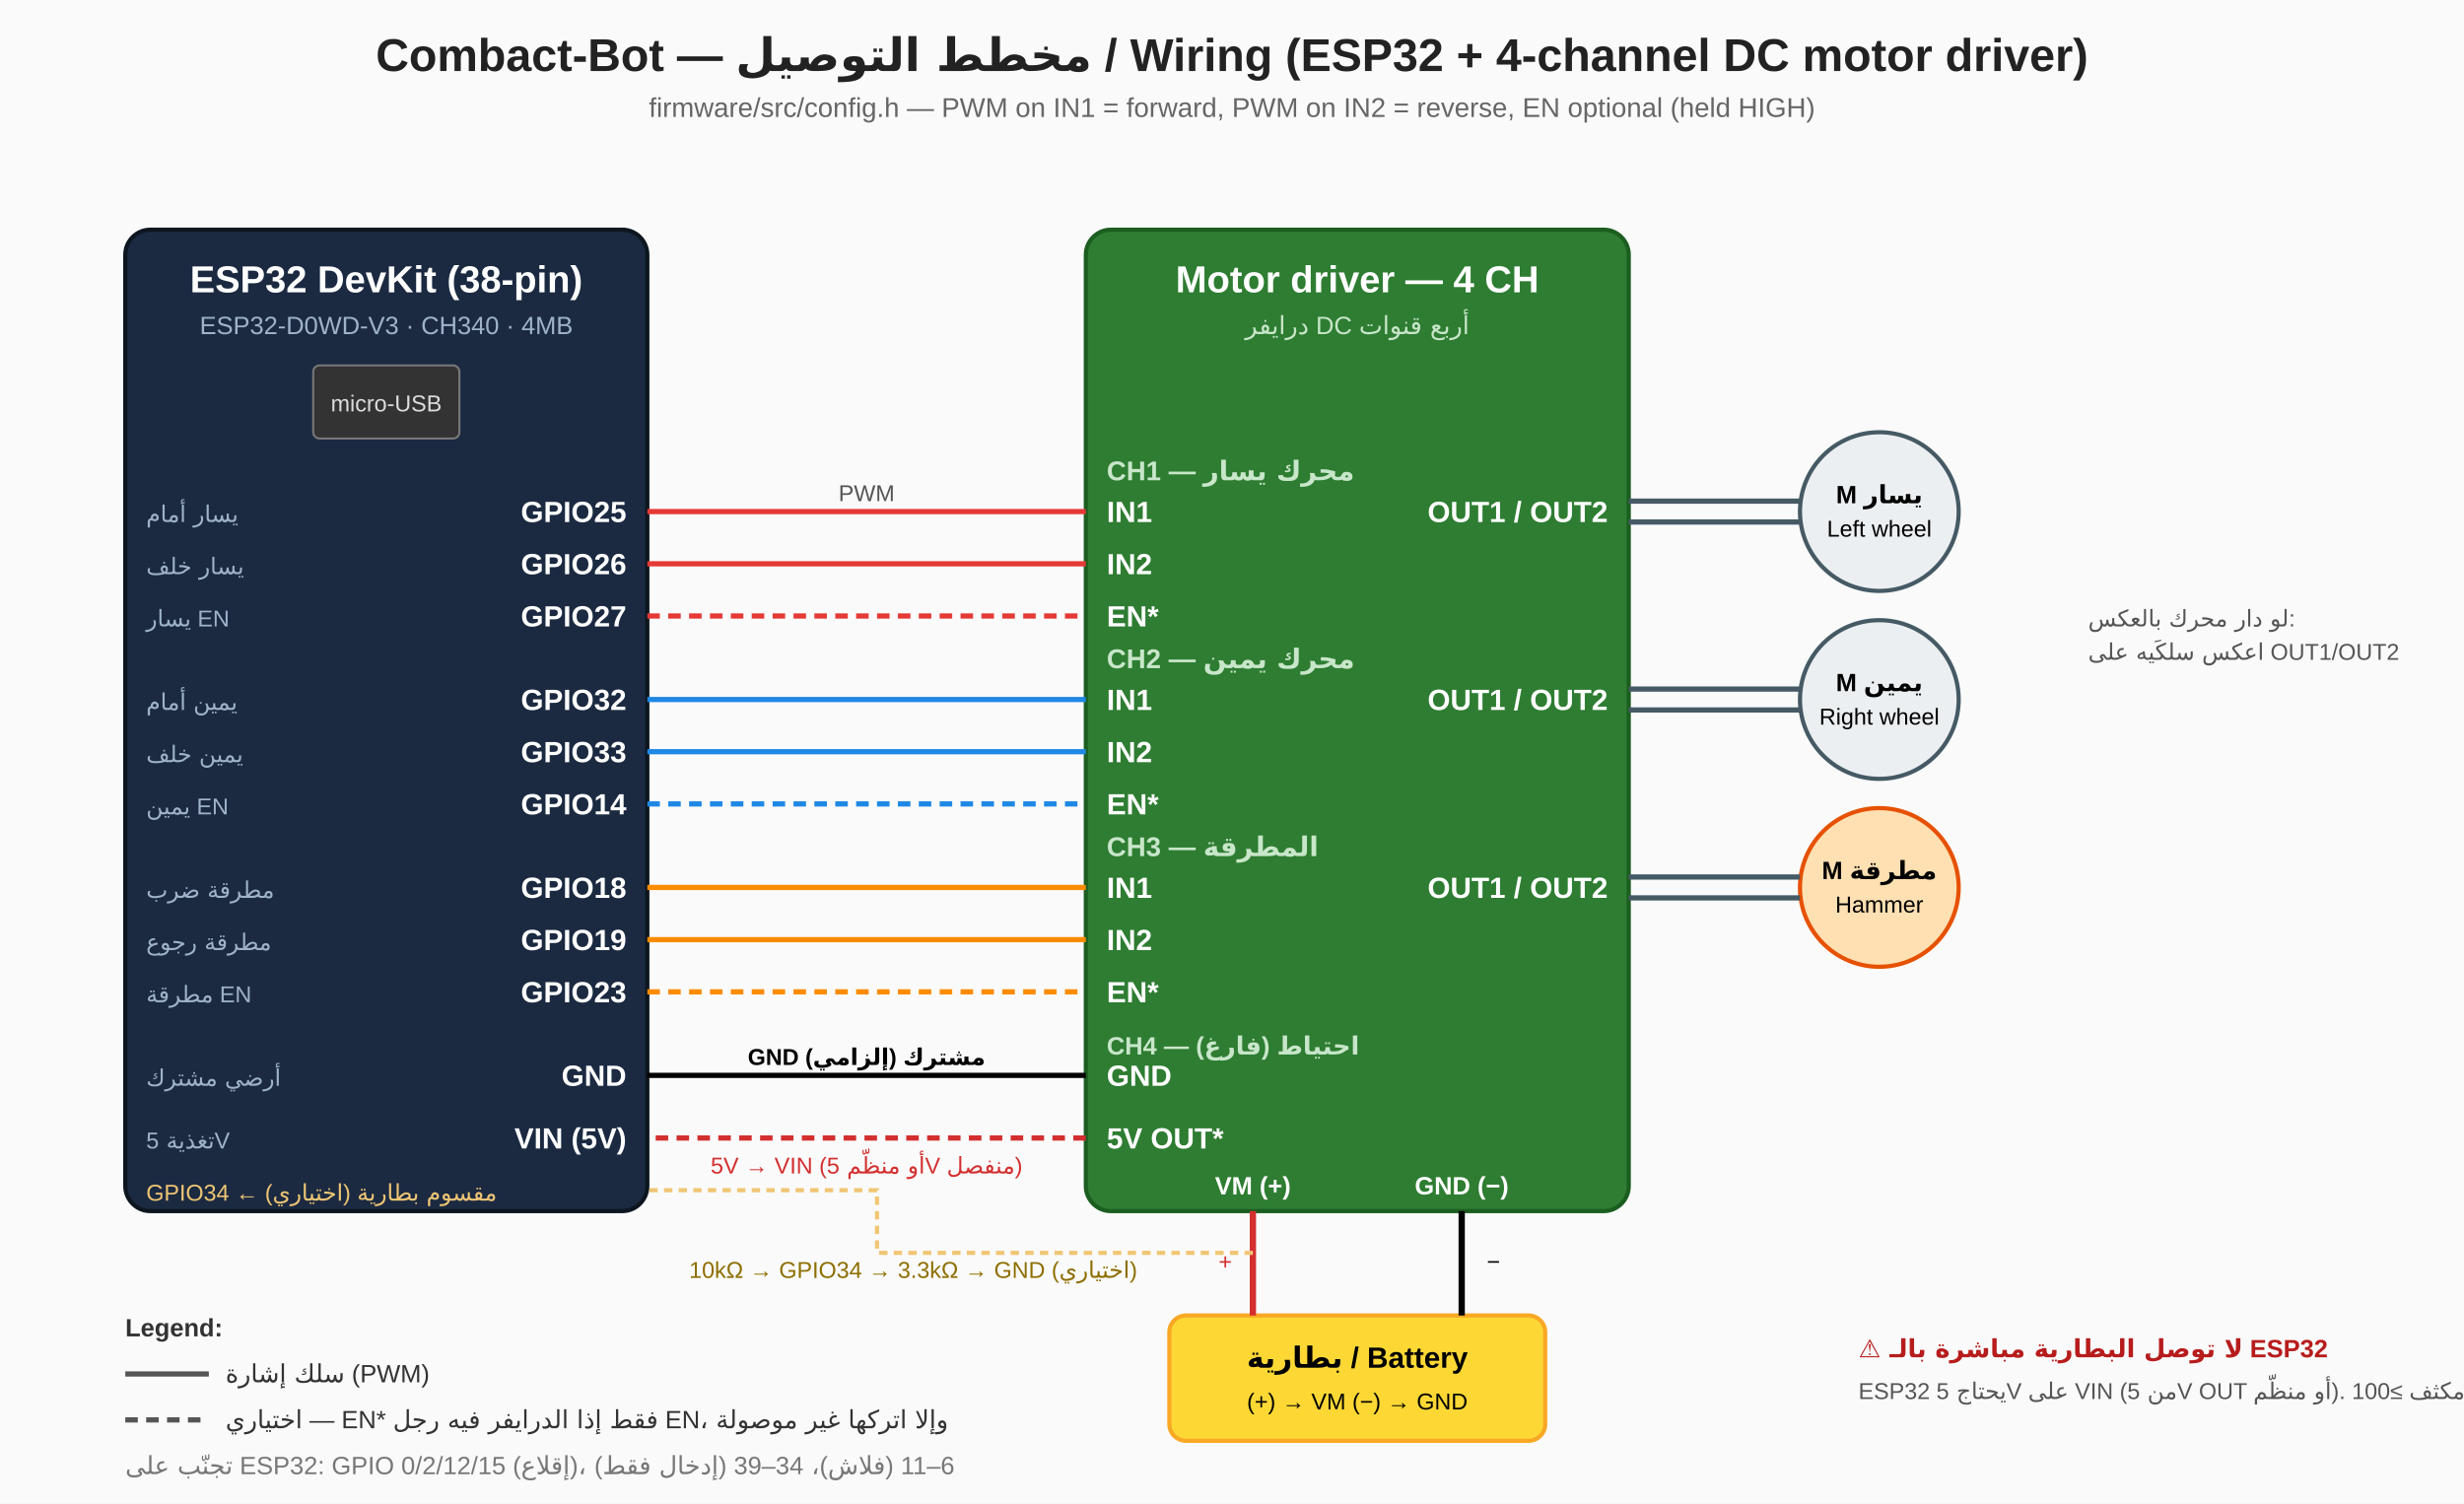
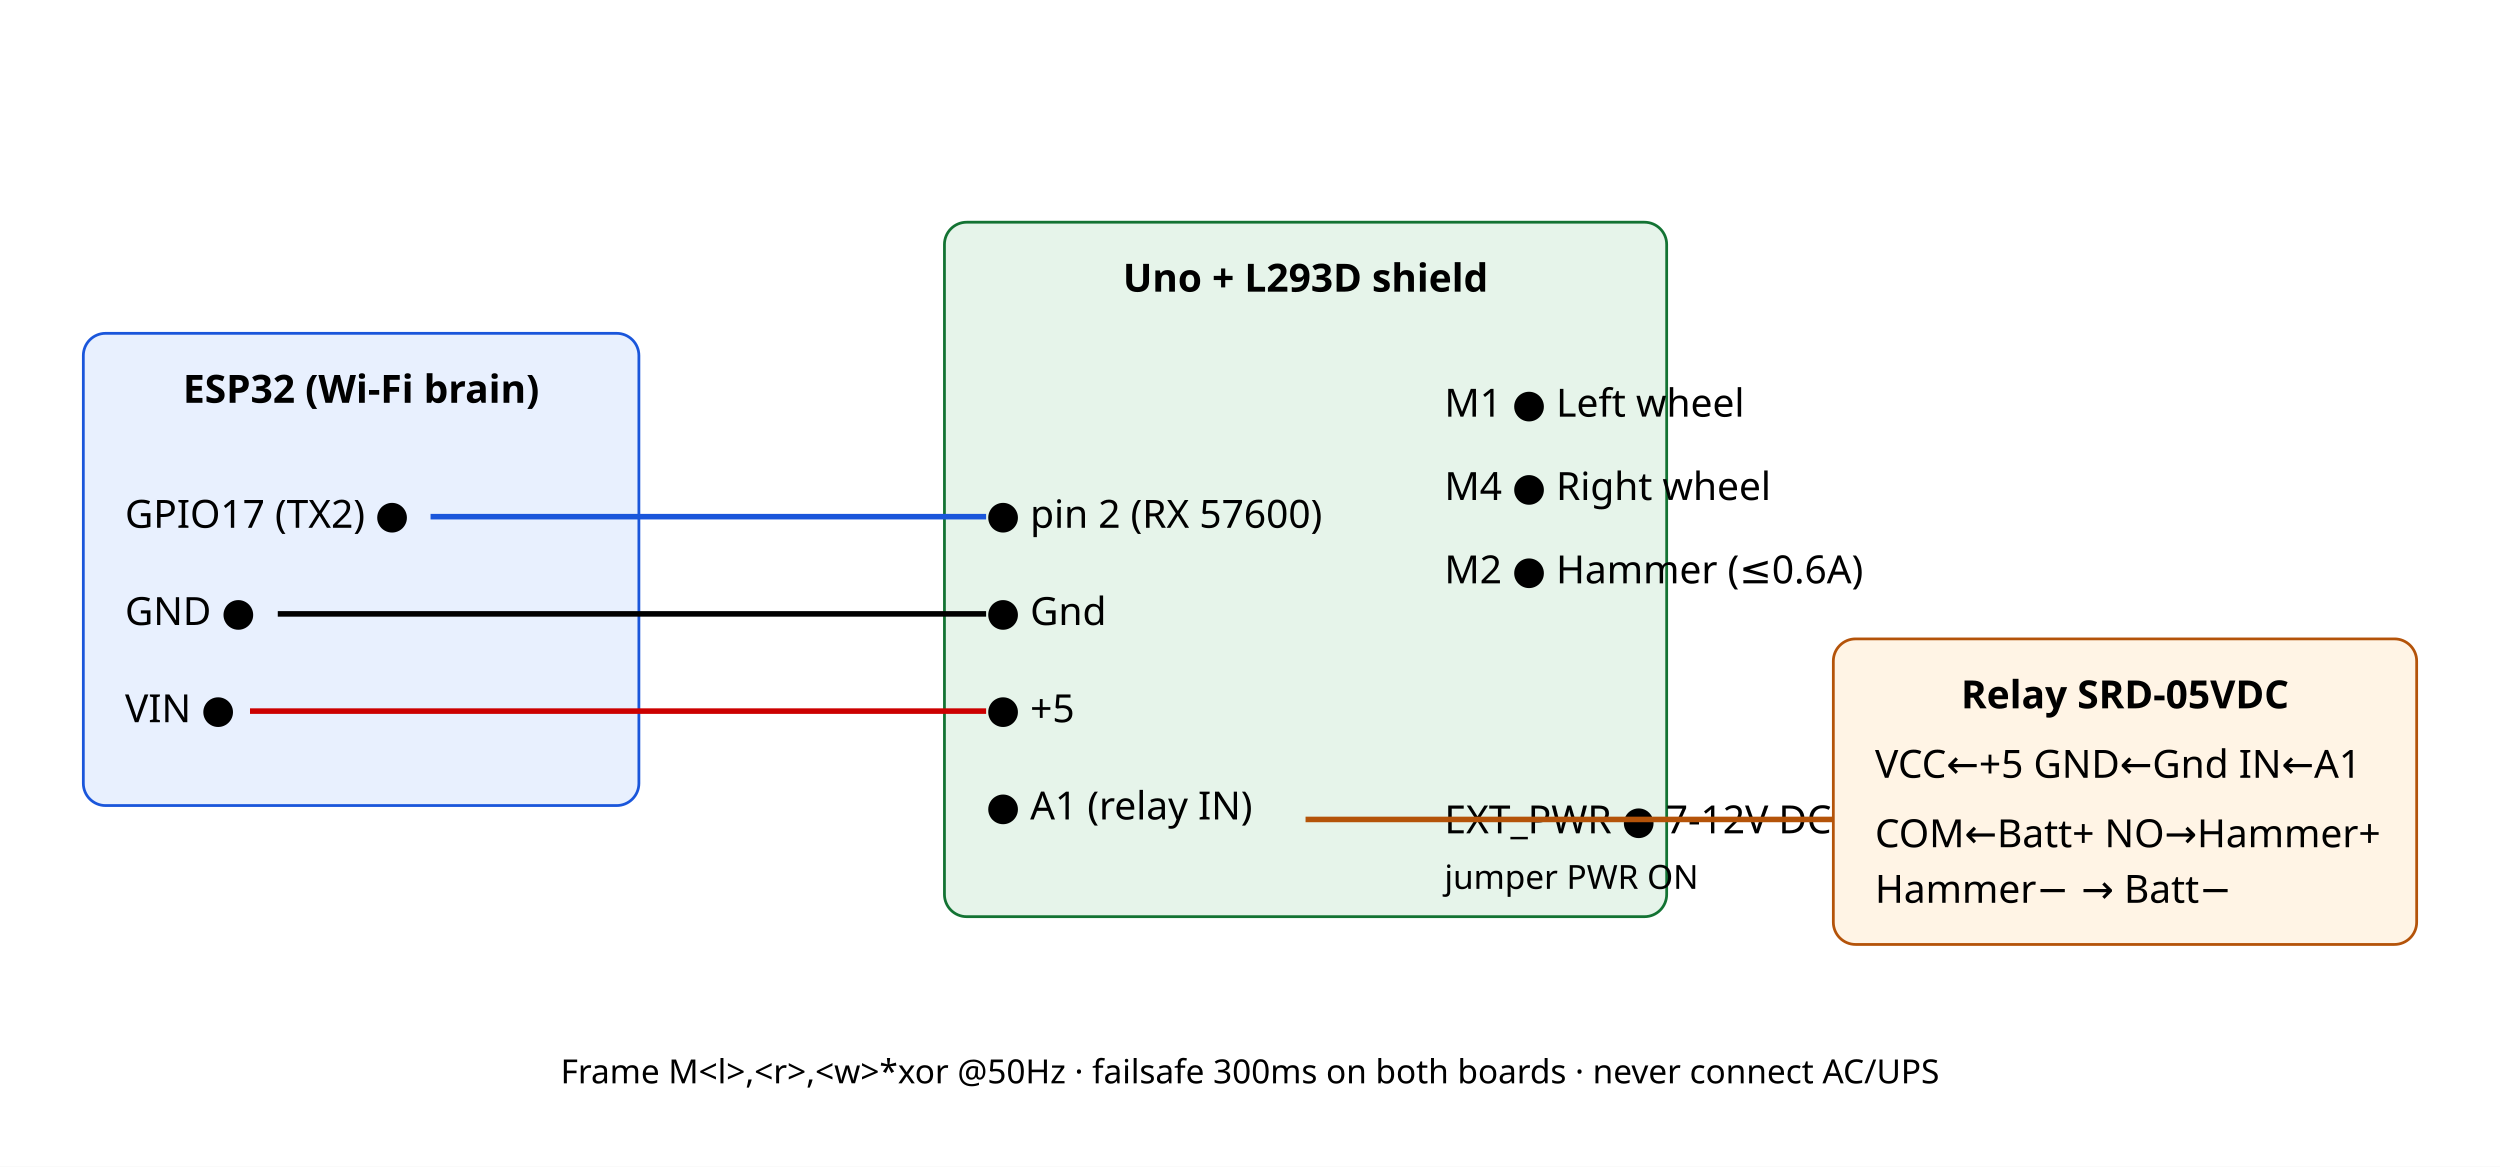
- <svg xmlns="http://www.w3.org/2000/svg" width="1180" height="720" viewBox="0 0 1180 720" font-family="Segoe UI, Arial, sans-serif" font-size="14">
-   <defs>
-     <marker id="arr" markerWidth="8" markerHeight="8" refX="6" refY="4" orient="auto">
-       <path d="M0,0 L8,4 L0,8 z" fill="#333" />
-     </marker>
-   </defs>
-   <rect width="1180" height="720" fill="#fafafa" />
-   <text x="590" y="34" text-anchor="middle" font-size="22" font-weight="bold" fill="#222">Combact-Bot — مخطط التوصيل / Wiring (ESP32 + 4-channel DC motor driver)</text>
-   <text x="590" y="56" text-anchor="middle" font-size="13" fill="#666">firmware/src/config.h — PWM on IN1 = forward, PWM on IN2 = reverse, EN optional (held HIGH)</text>
-   <rect x="60" y="110" width="250" height="470" rx="12" fill="#1b2a41" stroke="#0d1620" stroke-width="2" />
-   <text x="185" y="140" text-anchor="middle" fill="#fff" font-size="18" font-weight="bold">ESP32 DevKit (38-pin)</text>
-   <text x="185" y="160" text-anchor="middle" fill="#9fb3c8" font-size="12">ESP32-D0WD-V3 · CH340 · 4MB</text>
-   <rect x="150" y="175" width="70" height="35" rx="3" fill="#333" stroke="#777" />
-   <text x="185" y="197" text-anchor="middle" fill="#ddd" font-size="11">micro-USB</text>
-   <g fill="#fff" font-size="14" font-weight="bold">
-     <text x="300" y="250" text-anchor="end">GPIO25</text>
-     <text x="300" y="275" text-anchor="end">GPIO26</text>
-     <text x="300" y="300" text-anchor="end">GPIO27</text>
-     <text x="300" y="340" text-anchor="end">GPIO32</text>
-     <text x="300" y="365" text-anchor="end">GPIO33</text>
-     <text x="300" y="390" text-anchor="end">GPIO14</text>
-     <text x="300" y="430" text-anchor="end">GPIO18</text>
-     <text x="300" y="455" text-anchor="end">GPIO19</text>
-     <text x="300" y="480" text-anchor="end">GPIO23</text>
-     <text x="300" y="520" text-anchor="end">GND</text>
-     <text x="300" y="550" text-anchor="end">VIN (5V)</text>
-   </g>
-   <g fill="#9fb3c8" font-size="11">
-     <text x="70" y="250">يسار أمام</text>
-     <text x="70" y="275">يسار خلف</text>
-     <text x="70" y="300">يسار EN</text>
-     <text x="70" y="340">يمين أمام</text>
-     <text x="70" y="365">يمين خلف</text>
-     <text x="70" y="390">يمين EN</text>
-     <text x="70" y="430">مطرقة ضرب</text>
-     <text x="70" y="455">مطرقة رجوع</text>
-     <text x="70" y="480">مطرقة EN</text>
-     <text x="70" y="520">أرضي مشترك</text>
-     <text x="70" y="550">تغذية 5V</text>
-     <text x="70" y="575" fill="#f0c674">GPIO34 ← مقسوم بطارية (اختياري)</text>
-   </g>
-   <rect x="520" y="110" width="260" height="470" rx="12" fill="#2e7d32" stroke="#1b5e20" stroke-width="2" />
-   <text x="650" y="140" text-anchor="middle" fill="#fff" font-size="18" font-weight="bold">Motor driver — 4 CH</text>
-   <text x="650" y="160" text-anchor="middle" fill="#c8e6c9" font-size="12">درايفر DC أربع قنوات</text>
-   <g fill="#fff" font-size="14" font-weight="bold">
-     <text x="530" y="230" font-size="13" fill="#c8e6c9">CH1 — محرك يسار</text>
-     <text x="530" y="250">IN1</text>
-     <text x="530" y="275">IN2</text>
-     <text x="530" y="300">EN*</text>
-     <text x="530" y="320" font-size="13" fill="#c8e6c9">CH2 — محرك يمين</text>
-     <text x="530" y="340">IN1</text>
-     <text x="530" y="365">IN2</text>
-     <text x="530" y="390">EN*</text>
-     <text x="530" y="410" font-size="13" fill="#c8e6c9">CH3 — المطرقة</text>
-     <text x="530" y="430">IN1</text>
-     <text x="530" y="455">IN2</text>
-     <text x="530" y="480">EN*</text>
-     <text x="530" y="520">GND</text>
-     <text x="530" y="550">5V OUT*</text>
-     <text x="530" y="505" font-size="12" fill="#c8e6c9">CH4 — احتياط (فارغ)</text>
-     <text x="770" y="250" text-anchor="end">OUT1 / OUT2</text>
-     <text x="770" y="340" text-anchor="end">OUT1 / OUT2</text>
-     <text x="770" y="430" text-anchor="end">OUT1 / OUT2</text>
-     <text x="600" y="572" text-anchor="middle" font-size="12">VM (+)</text>
-     <text x="700" y="572" text-anchor="middle" font-size="12">GND (−)</text>
-   </g>
-   <g stroke-width="2.5" fill="none">
-     <path d="M310 245 H520" stroke="#e53935" />
-     <path d="M310 270 H520" stroke="#e53935" />
-     <path d="M310 295 H520" stroke="#e53935" stroke-dasharray="6 4" />
-     <path d="M310 335 H520" stroke="#1e88e5" />
-     <path d="M310 360 H520" stroke="#1e88e5" />
-     <path d="M310 385 H520" stroke="#1e88e5" stroke-dasharray="6 4" />
-     <path d="M310 425 H520" stroke="#fb8c00" />
-     <path d="M310 450 H520" stroke="#fb8c00" />
-     <path d="M310 475 H520" stroke="#fb8c00" stroke-dasharray="6 4" />
-     <path d="M310 515 H520" stroke="#000" />
-     <path d="M520 545 H310" stroke="#d32f2f" stroke-dasharray="6 4" />
-   </g>
-   <text x="415" y="240" text-anchor="middle" font-size="11" fill="#555">PWM</text>
-   <text x="415" y="510" text-anchor="middle" font-size="11" fill="#000" font-weight="bold">GND مشترك (إلزامي)</text>
-   <text x="415" y="562" text-anchor="middle" font-size="11" fill="#d32f2f">5V → VIN (أو منظّم 5V منفصل)</text>
-   <g>
-     <circle cx="900" cy="245" r="38" fill="#eceff1" stroke="#455a64" stroke-width="2" />
-     <text x="900" y="241" text-anchor="middle" font-size="12" font-weight="bold">M يسار</text>
-     <text x="900" y="257" text-anchor="middle" font-size="11">Left wheel</text>
-     <circle cx="900" cy="335" r="38" fill="#eceff1" stroke="#455a64" stroke-width="2" />
-     <text x="900" y="331" text-anchor="middle" font-size="12" font-weight="bold">M يمين</text>
-     <text x="900" y="347" text-anchor="middle" font-size="11">Right wheel</text>
-     <circle cx="900" cy="425" r="38" fill="#ffe0b2" stroke="#e65100" stroke-width="2" />
-     <text x="900" y="421" text-anchor="middle" font-size="12" font-weight="bold">M مطرقة</text>
-     <text x="900" y="437" text-anchor="middle" font-size="11">Hammer</text>
-   </g>
-   <g stroke="#455a64" stroke-width="2.5" fill="none">
-     <path d="M780 240 H862" />
-     <path d="M780 250 H862" />
-     <path d="M780 330 H862" />
-     <path d="M780 340 H862" />
-     <path d="M780 420 H862" />
-     <path d="M780 430 H862" />
-   </g>
-   <text x="1000" y="300" font-size="11" fill="#555">لو دار محرك بالعكس:</text>
-   <text x="1000" y="316" font-size="11" fill="#555">اعكس سلكَيه على OUT1/OUT2</text>
-   <rect x="560" y="630" width="180" height="60" rx="8" fill="#fdd835" stroke="#f9a825" stroke-width="2" />
-   <text x="650" y="655" text-anchor="middle" font-size="14" font-weight="bold">بطارية / Battery</text>
-   <text x="650" y="675" text-anchor="middle" font-size="11">(+) → VM     (−) → GND</text>
-   <g stroke-width="3" fill="none">
-     <path d="M600 630 V580" stroke="#d32f2f" />
-     <path d="M700 630 V580" stroke="#000" />
-   </g>
-   <text x="590" y="608" text-anchor="end" font-size="11" fill="#d32f2f">+</text>
-   <text x="712" y="608" font-size="11">−</text>
-   <text x="890" y="650" font-size="12" fill="#b71c1c" font-weight="bold">⚠ لا توصل البطارية مباشرة بالـ ESP32</text>
-   <text x="890" y="670" font-size="11" fill="#555">ESP32 يحتاج 5V على VIN (من 5V OUT أو منظّم). مكثف ≥100µF على مدخل الدرايفر.</text>
-   <g stroke="#f0c674" stroke-width="2" fill="none" stroke-dasharray="4 3">
-     <path d="M600 600 H420 V570 H310" />
-   </g>
-   <text x="330" y="612" font-size="11" fill="#8d6e00">10kΩ → GPIO34 → 3.3kΩ → GND (اختياري)</text>
-   <g font-size="12" fill="#333">
-     <text x="60" y="640" font-weight="bold">Legend:</text>
-     <line x1="60" y1="658" x2="100" y2="658" stroke="#555" stroke-width="2.5" />
-     <text x="108" y="662">سلك إشارة (PWM)</text>
-     <line x1="60" y1="680" x2="100" y2="680" stroke="#555" stroke-width="2.5" stroke-dasharray="6 4" />
-     <text x="108" y="684">اختياري — EN* فقط إذا الدرايفر فيه رجل EN، وإلا اتركها غير موصولة</text>
-     <text x="60" y="706" fill="#777">تجنّب على ESP32: GPIO 0/2/12/15 (إقلاع)، 6–11 (فلاش)، 34–39 (إدخال فقط)</text>
-   </g>
+ <svg xmlns="http://www.w3.org/2000/svg" width="900" height="420" font-family="sans-serif" font-size="14">
+   <rect width="900" height="420" fill="#fff" />
+   <rect x="30" y="120" width="200" height="170" rx="8" fill="#e8f0fe" stroke="#1a56db" />
+   <text x="130" y="145" text-anchor="middle" font-weight="bold">ESP32 (Wi-Fi brain)</text>
+   <text x="45" y="190">GPIO17 (TX2) ●</text>
+   <text x="45" y="225">GND ●</text>
+   <text x="45" y="260">VIN ●</text>
+   <rect x="340" y="80" width="260" height="250" rx="8" fill="#e6f4ea" stroke="#137333" />
+   <text x="470" y="105" text-anchor="middle" font-weight="bold">Uno + L293D shield</text>
+   <text x="355" y="190">● pin 2 (RX 57600)</text>
+   <text x="355" y="225">● Gnd</text>
+   <text x="355" y="260">● +5</text>
+   <text x="355" y="295">● A1 (relay IN)</text>
+   <text x="520" y="150">M1 ● Left wheel</text>
+   <text x="520" y="180">M4 ● Right wheel</text>
+   <text x="520" y="210">M2 ● Hammer (≤0.6A)</text>
+   <text x="520" y="300">EXT_PWR ● 7-12V DC</text>
+   <text x="520" y="320" font-size="12">jumper PWR ON</text>
+   <line x1="155" y1="186" x2="355" y2="186" stroke="#1a56db" stroke-width="2" />
+   <line x1="100" y1="221" x2="355" y2="221" stroke="#000" stroke-width="2" />
+   <line x1="90" y1="256" x2="355" y2="256" stroke="#c00" stroke-width="2" />
+   <rect x="660" y="230" width="210" height="110" rx="8" fill="#fff4e5" stroke="#b45309" />
+   <text x="765" y="255" text-anchor="middle" font-weight="bold">Relay SRD-05VDC</text>
+   <text x="675" y="280">VCC←+5  GND←Gnd  IN←A1</text>
+   <text x="675" y="305">COM←Batt+   NO→Hammer+</text>
+   <text x="675" y="325">Hammer− → Batt−</text>
+   <line x1="470" y1="295" x2="660" y2="295" stroke="#b45309" stroke-width="2" />
+   <text x="450" y="390" text-anchor="middle" font-size="12">Frame M&lt;l&gt;,&lt;r&gt;,&lt;w&gt;*xor @50Hz · failsafe 300ms on both boards · never connect AC/UPS</text>
</svg>
